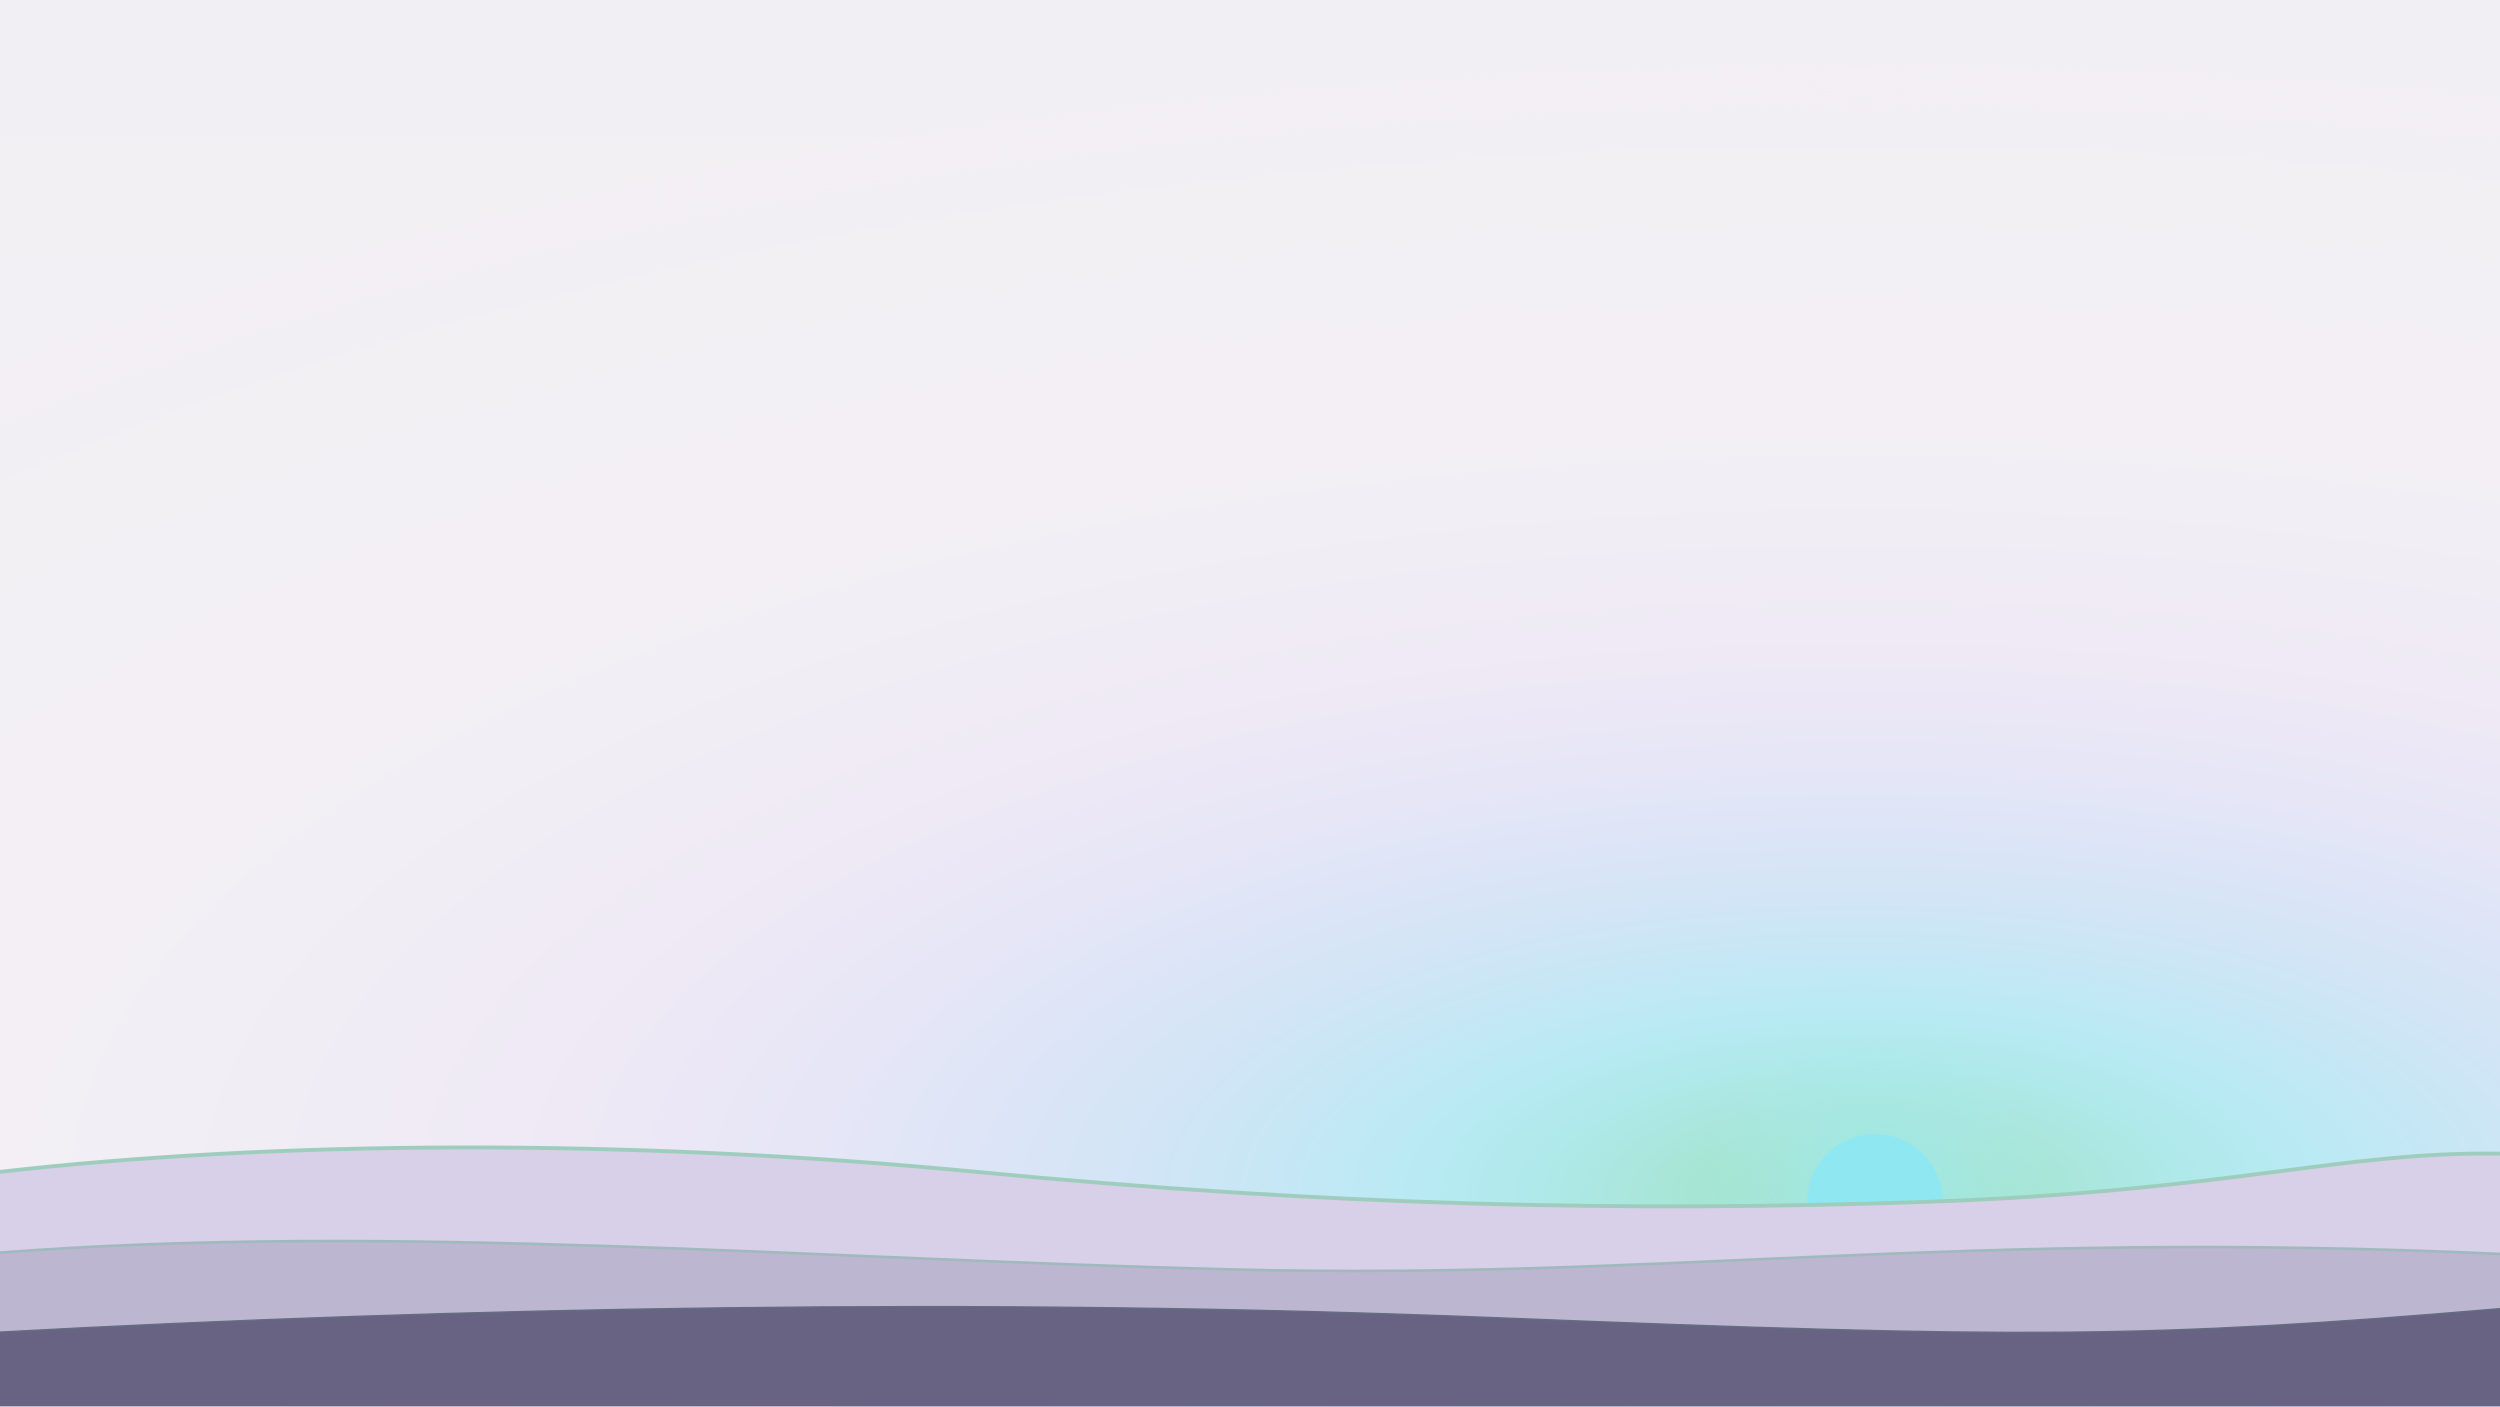
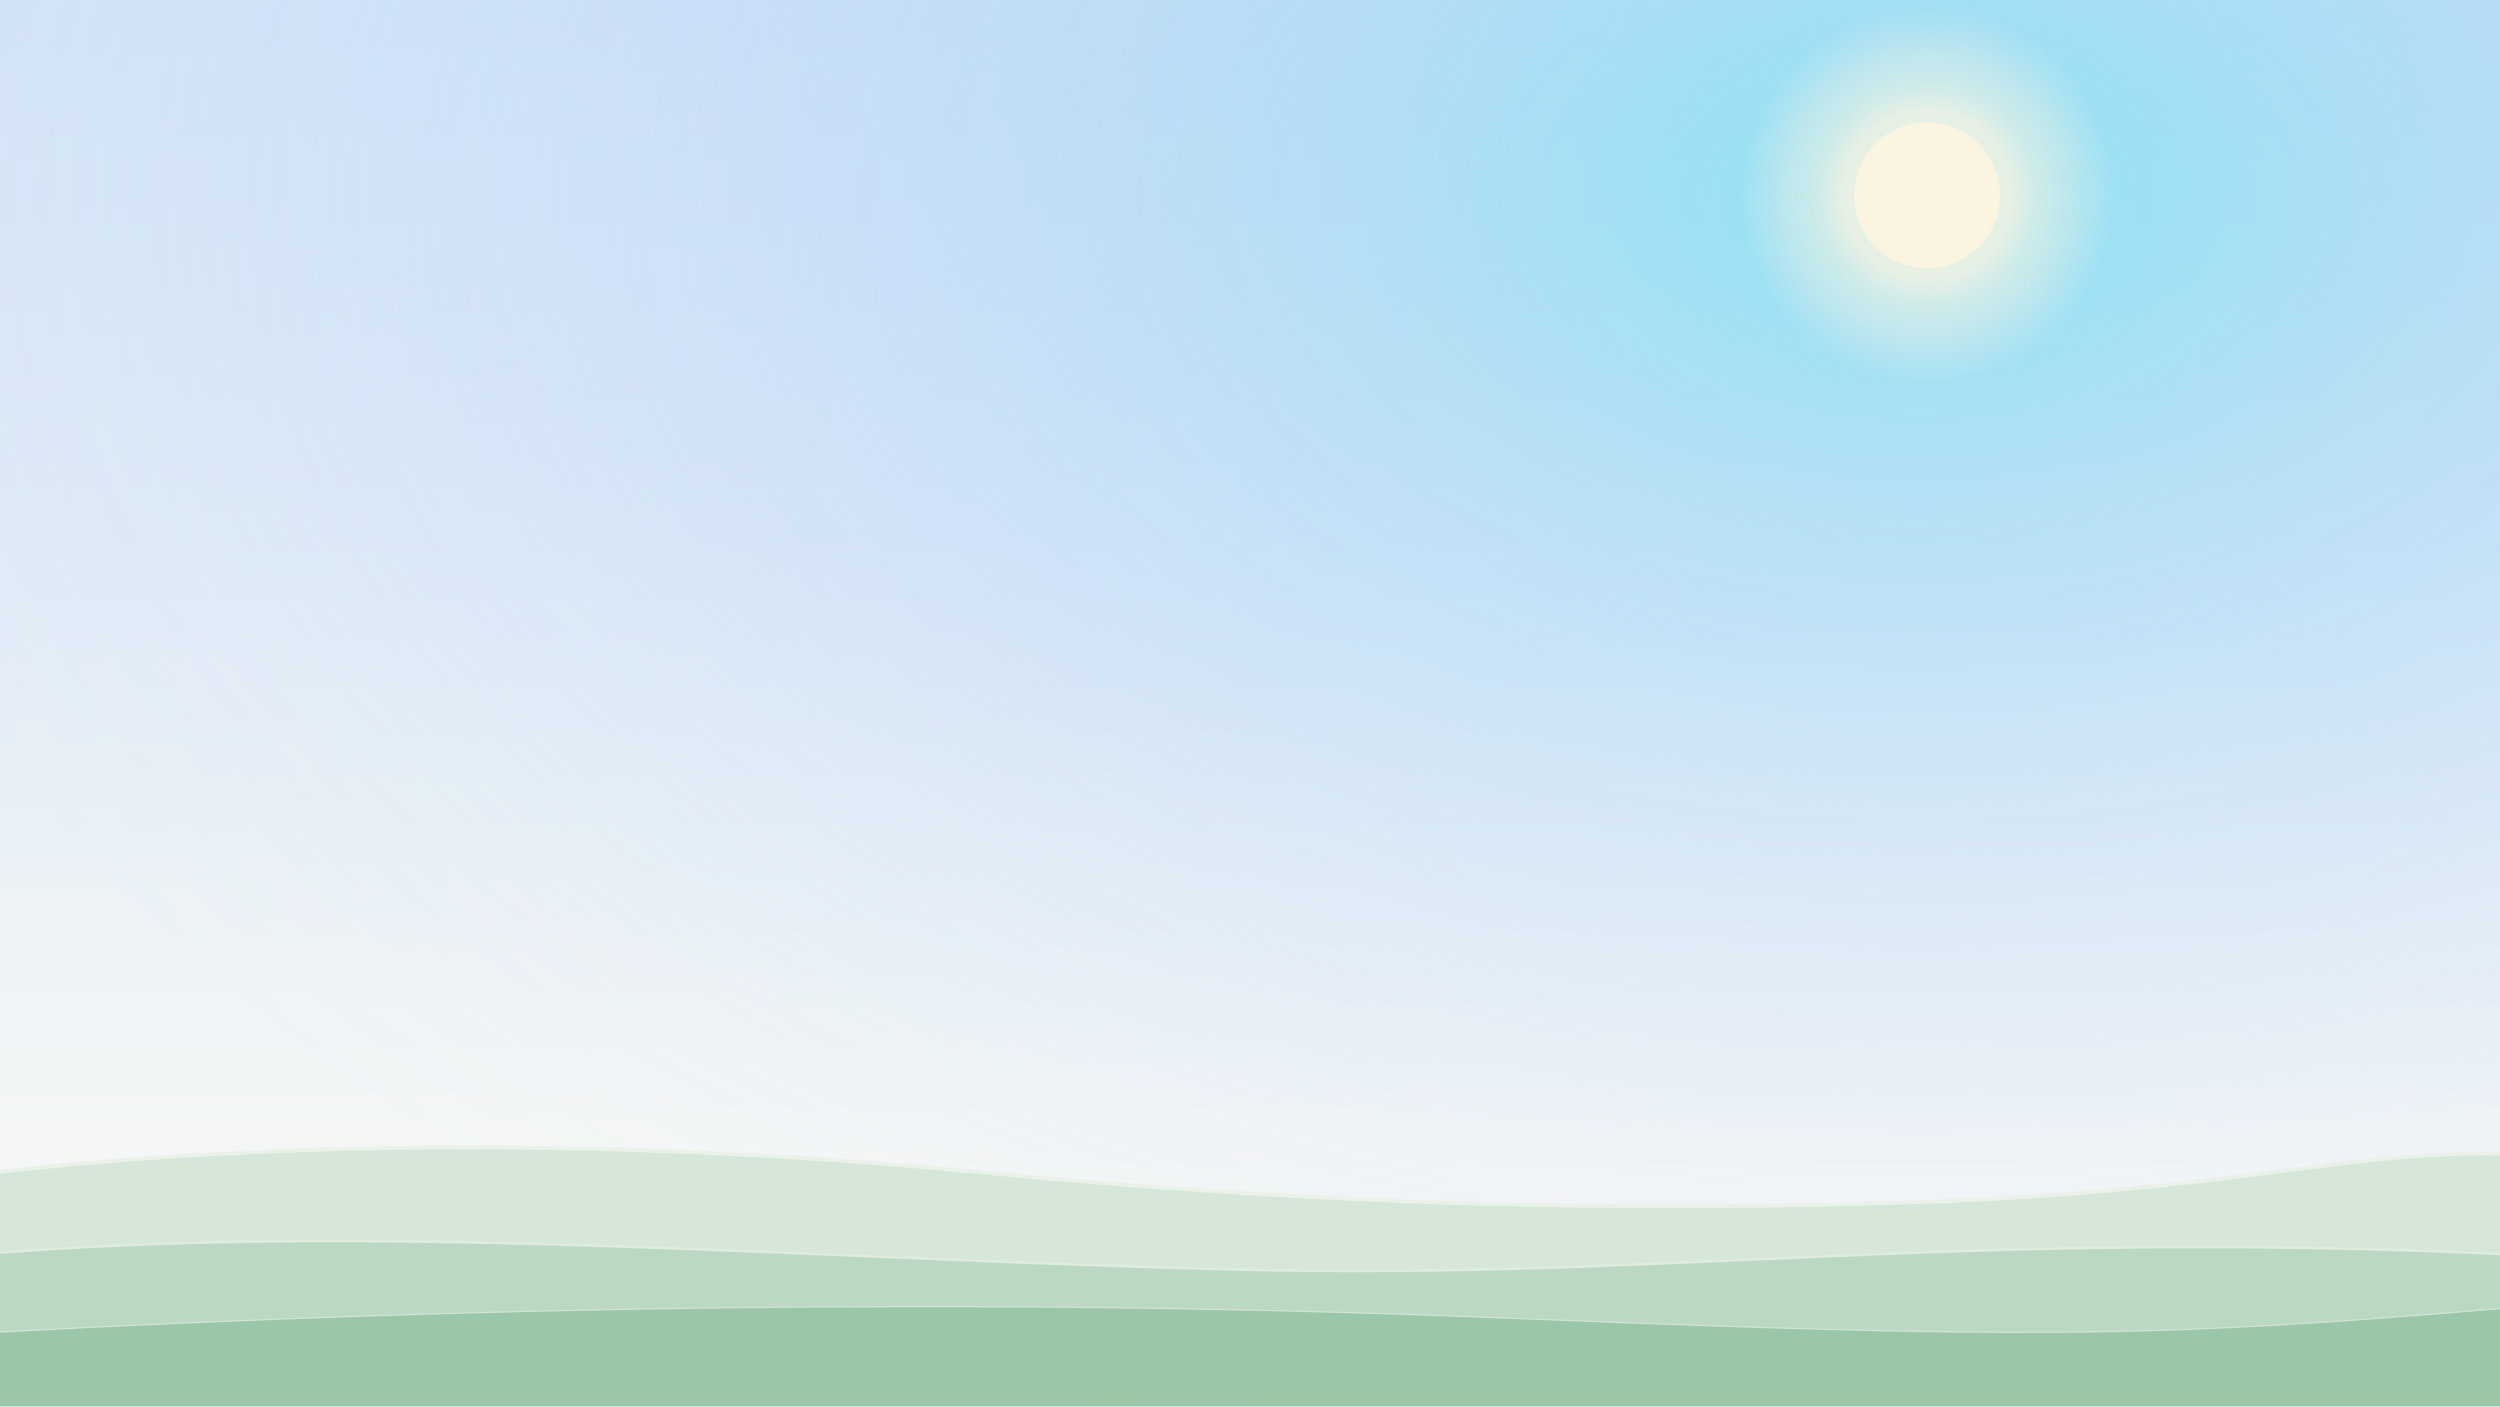
<svg xmlns="http://www.w3.org/2000/svg" viewBox="0 0 3840 2160" width="3840" height="2160" role="img">
  <defs>
    <linearGradient id="sky" x1="0" y1="0" x2="0" y2="1">
-       <stop offset="0" stop-color="#f2eff4" />
-       <stop offset="0.375" stop-color="#f4f1f5" />
-       <stop offset="0.602" stop-color="#f6f4f5" />
-       <stop offset="0.852" stop-color="#f8f6f6" />
+       <stop offset="0" stop-color="#d3e4f7" />
+       <stop offset="0.375" stop-color="#dfeaf7" />
+       <stop offset="0.602" stop-color="#eaf1f6" />
+       <stop offset="0.852" stop-color="#f6f7f6" />
    </linearGradient>
-     <radialGradient id="glow" cx=".5" cy=".5" r=".5">
-       <stop offset="0" stop-color="#9be0b6" />
-       <stop offset="0.012" stop-color="#9de1bc" />
-       <stop offset="0.04" stop-color="#a2e4ca" />
-       <stop offset="0.077" stop-color="#a9e6da" />
-       <stop offset="0.119" stop-color="#afe9ea" />
-       <stop offset="0.165" stop-color="#b9eaf4" />
-       <stop offset="0.214" stop-color="#c6e7f5" />
-       <stop offset="0.266" stop-color="#d2e5f6" />
-       <stop offset="0.321" stop-color="#dce5f7" />
-       <stop offset="0.377" stop-color="#e5e6f7" />
-       <stop offset="0.436" stop-color="#ebe7f6" />
-       <stop offset="0.496" stop-color="#efeaf5" />
-       <stop offset="0.559" stop-color="#f0ecf5" />
-       <stop offset="0.623" stop-color="#f1eef5" />
-       <stop offset="0.688" stop-color="#f3eff5" />
-       <stop offset="0.755" stop-color="#f3eff5" />
-       <stop offset="0.824" stop-color="#f3f0f5" />
-       <stop offset="0.893" stop-color="#f3f0f4" />
-       <stop offset="0.964" stop-color="#f2eff4" />
-       <stop offset="1" stop-color="#f2eff4" stop-opacity="0" />
+     <radialGradient id="light" cx=".5" cy=".5" r=".5">
+       <stop offset="0" stop-color="#6ee1f1" stop-opacity="0.7" />
+       <stop offset="0.012" stop-color="#6fe0f1" stop-opacity="0.685" />
+       <stop offset="0.04" stop-color="#71dff1" stop-opacity="0.65" />
+       <stop offset="0.077" stop-color="#74ddf2" stop-opacity="0.605" />
+       <stop offset="0.119" stop-color="#76daf3" stop-opacity="0.557" />
+       <stop offset="0.165" stop-color="#7ad8f3" stop-opacity="0.506" />
+       <stop offset="0.214" stop-color="#7ed5f4" stop-opacity="0.453" />
+       <stop offset="0.266" stop-color="#81d2f5" stop-opacity="0.401" />
+       <stop offset="0.321" stop-color="#85cff5" stop-opacity="0.349" />
+       <stop offset="0.377" stop-color="#8accf6" stop-opacity="0.298" />
+       <stop offset="0.436" stop-color="#8ec9f7" stop-opacity="0.25" />
+       <stop offset="0.496" stop-color="#92c5f8" stop-opacity="0.204" />
+       <stop offset="0.559" stop-color="#96c3f9" stop-opacity="0.161" />
+       <stop offset="0.623" stop-color="#96c3f9" stop-opacity="0.121" />
+       <stop offset="0.688" stop-color="#96c3f9" stop-opacity="0.086" />
+       <stop offset="0.755" stop-color="#96c3f9" stop-opacity="0.056" />
+       <stop offset="0.824" stop-color="#96c3f9" stop-opacity="0.031" />
+       <stop offset="0.893" stop-color="#96c3f9" stop-opacity="0.013" />
+       <stop offset="0.964" stop-color="#96c3f9" stop-opacity="0.002" />
+       <stop offset="1" stop-color="#96c3f9" stop-opacity="0" />
    </radialGradient>
    <radialGradient id="halo" cx=".5" cy=".5" r=".5">
-       <stop offset="0" stop-color="#9ee6e4" />
-       <stop offset=".45" stop-color="#a4e8e7" stop-opacity=".7" />
-       <stop offset="1" stop-color="#aceaee" stop-opacity="0" />
+       <stop offset="0" stop-color="#fbf4e1" stop-opacity="0.8" />
+       <stop offset="0.442" stop-color="#fbf4e1" stop-opacity="0.8" />
+       <stop offset="0.577" stop-color="#fbf4e1" stop-opacity="0.55" />
+       <stop offset="0.75" stop-color="#fbf4e1" stop-opacity="0.35" />
+       <stop offset="1" stop-color="#fbf4e1" stop-opacity="0" />
    </radialGradient>
  </defs>
  <rect width="3840" height="2160" fill="url(#sky)" />
-   <ellipse cx="2880" cy="1846" rx="4300" ry="1760" fill="url(#glow)" />
-   <circle cx="2880" cy="1846" r="270.4" fill="url(#halo)" />
-   <circle cx="2880" cy="1846" r="104" fill="#8fe7f2" />
-   <path d="M0 1800C420 1752 960 1748 1500 1800S2500 1862 2960 1846S3600 1768 3840 1772V2160H0Z" fill="#d8d0e8" />
-   <path d="M0 1800C420 1752 960 1748 1500 1800S2500 1862 2960 1846S3600 1768 3840 1772" fill="none" stroke="#9ecdbd" stroke-width="6" stroke-linecap="round" />
-   <path d="M0 1924C600 1878 1240 1934 1900 1950S3000 1888 3840 1926V2160H0Z" fill="#bcb6d0" />
-   <path d="M0 1924C600 1878 1240 1934 1900 1950S3000 1888 3840 1926" fill="none" stroke="#a0b9bc" stroke-width="4" stroke-linecap="round" />
-   <path d="M0 2046C700 2008 1500 1992 2300 2024S3300 2056 3840 2010V2160H0Z" fill="#696383" />
-   <path d="M0 2046C700 2008 1500 1992 2300 2024S3300 2056 3840 2010" fill="none" stroke="#636d81" stroke-width="2" stroke-linecap="round" />
+   <ellipse cx="2960" cy="300" rx="3400" ry="2100" fill="url(#light)" />
+   <circle cx="2960" cy="300" r="291.2" fill="url(#halo)" />
+   <circle cx="2960" cy="300" r="112" fill="#fbf4e1" />
+   <path d="M0 1800C420 1752 960 1748 1500 1800S2500 1862 2960 1846S3600 1768 3840 1772V2160H0Z" fill="#d6e6d8" />
+   <path d="M0 1800C420 1752 960 1748 1500 1800S2500 1862 2960 1846S3600 1768 3840 1772" fill="none" stroke="#eaf1e9" stroke-width="6" stroke-linecap="round" />
+   <path d="M0 1924C600 1878 1240 1934 1900 1950S3000 1888 3840 1926V2160H0Z" fill="#bbd8c2" />
+   <path d="M0 1924C600 1878 1240 1934 1900 1950S3000 1888 3840 1926" fill="none" stroke="#deebdf" stroke-width="4" stroke-linecap="round" />
+   <path d="M0 2046C700 2008 1500 1992 2300 2024S3300 2056 3840 2010V2160H0Z" fill="#9ac7a8" />
+   <path d="M0 2046C700 2008 1500 1992 2300 2024S3300 2056 3840 2010" fill="none" stroke="#cfe3d3" stroke-width="2" stroke-linecap="round" />
</svg>
